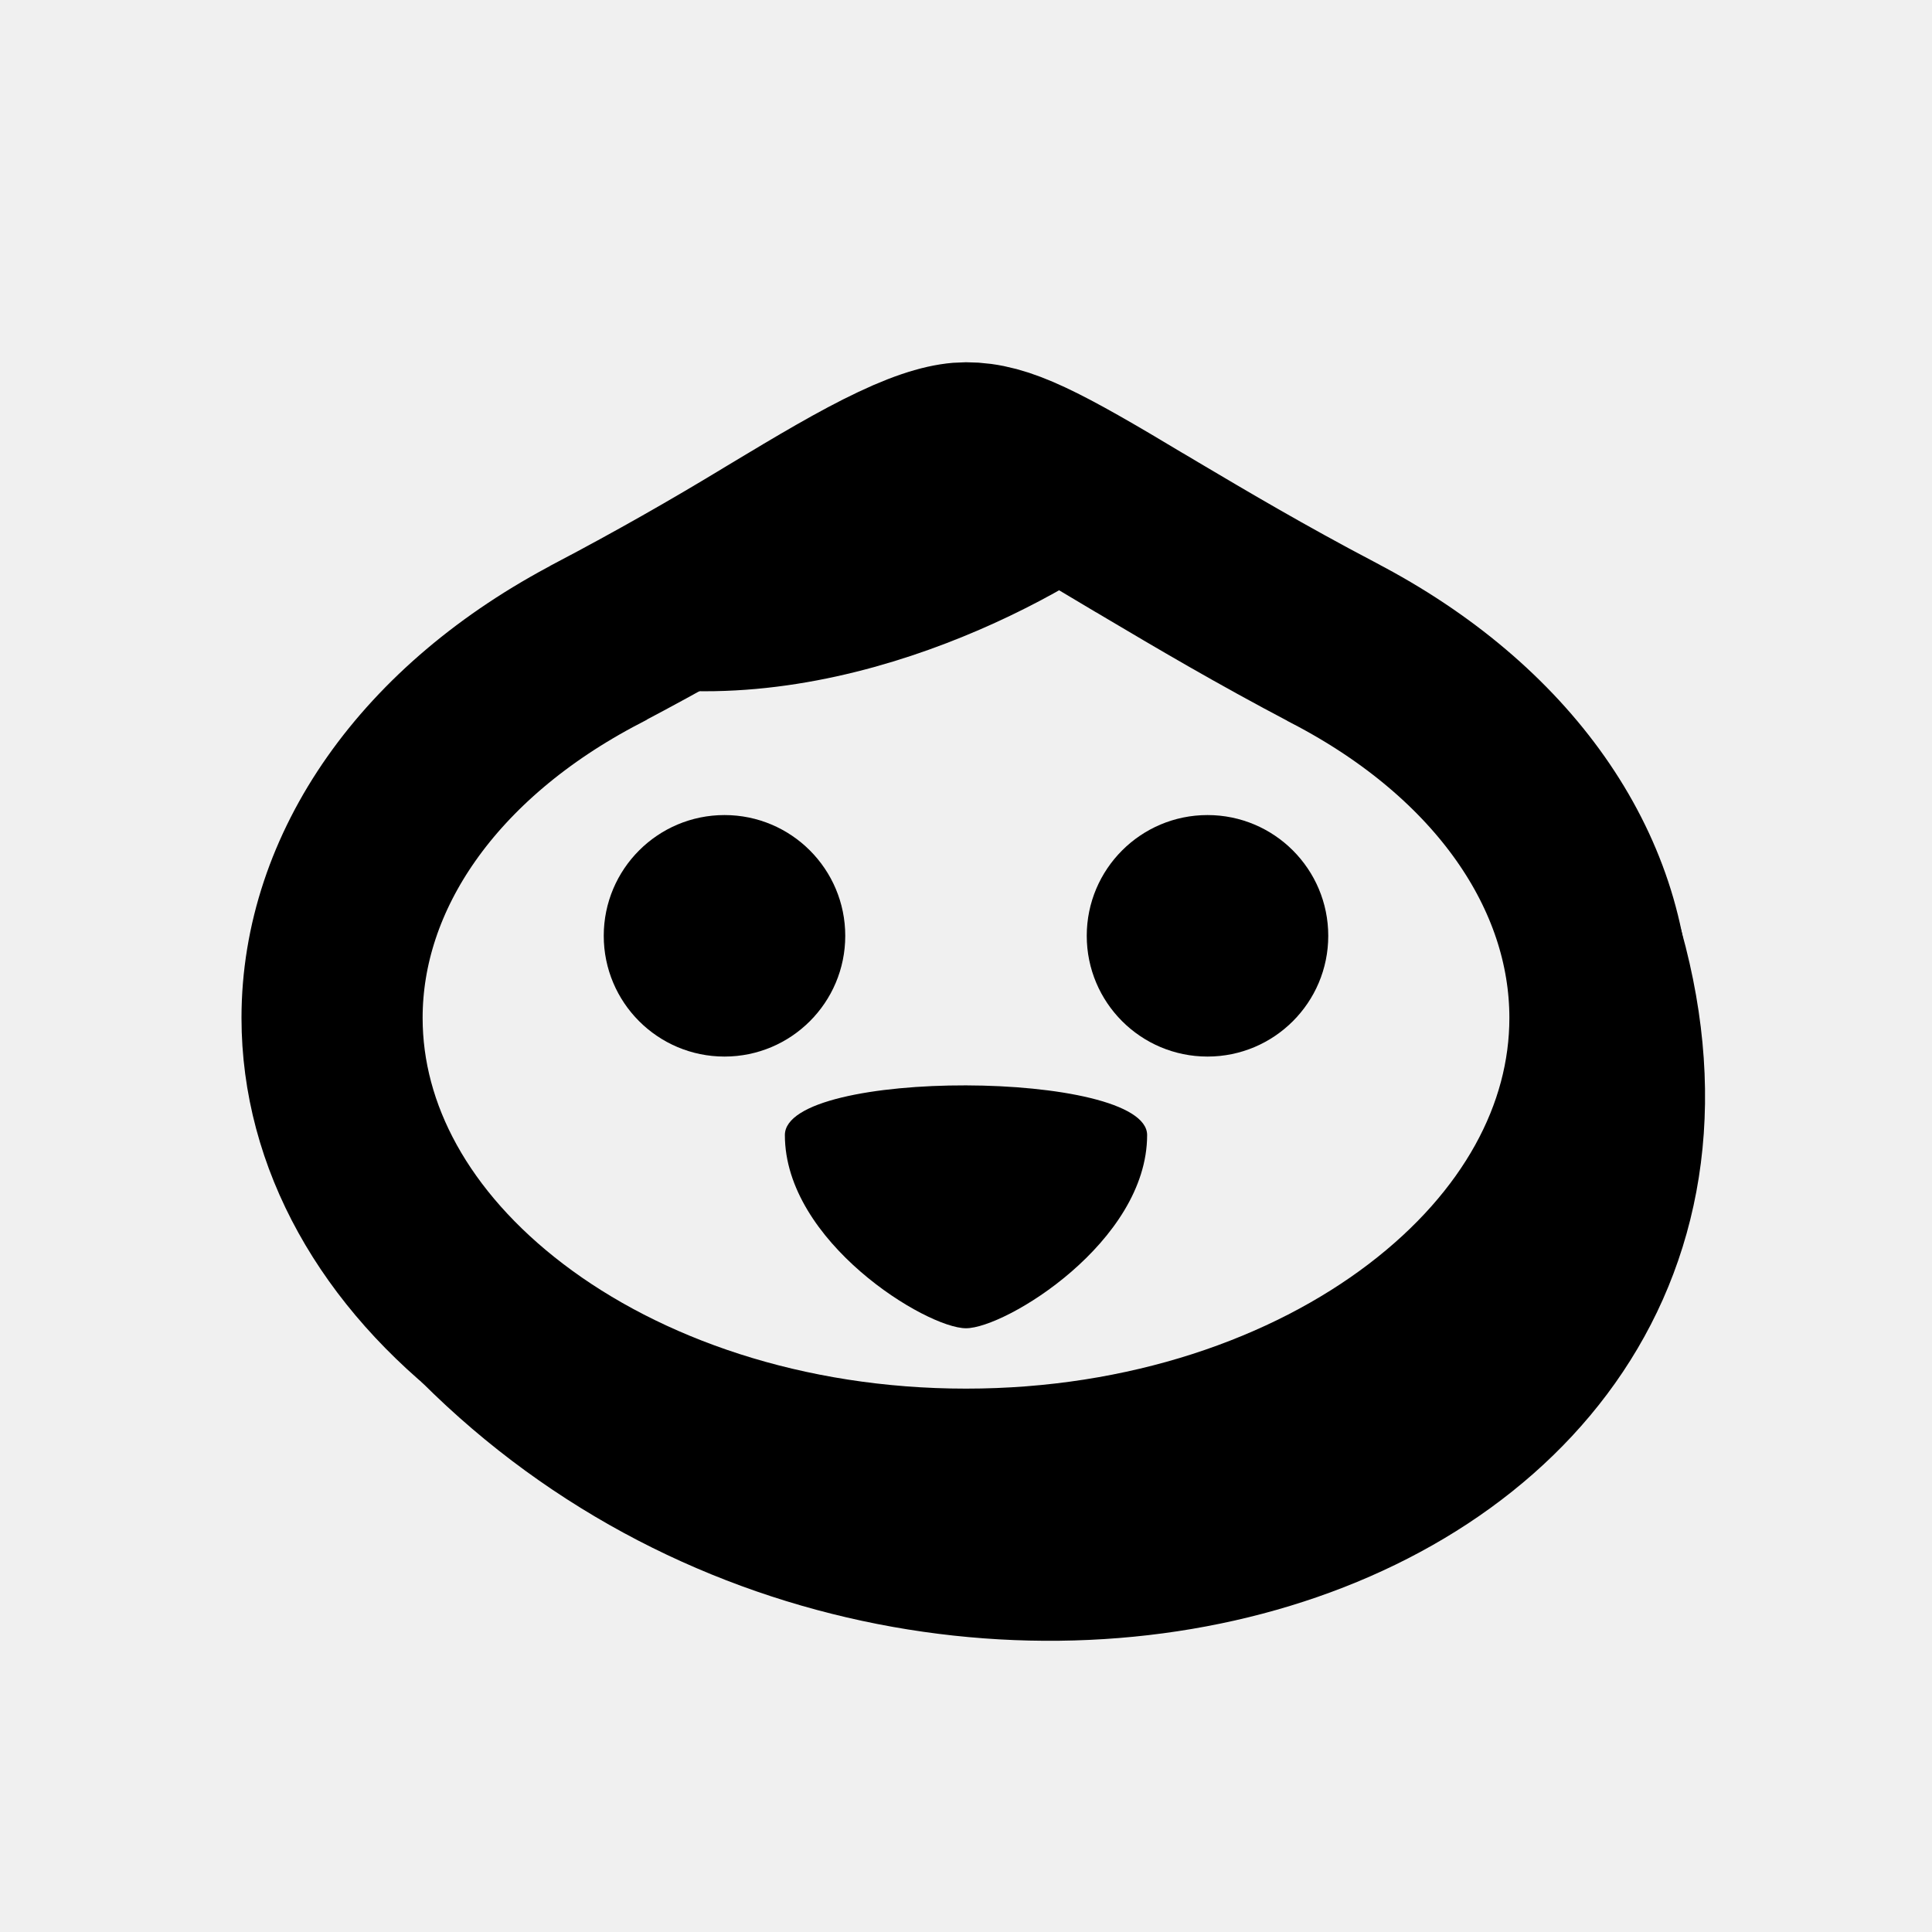
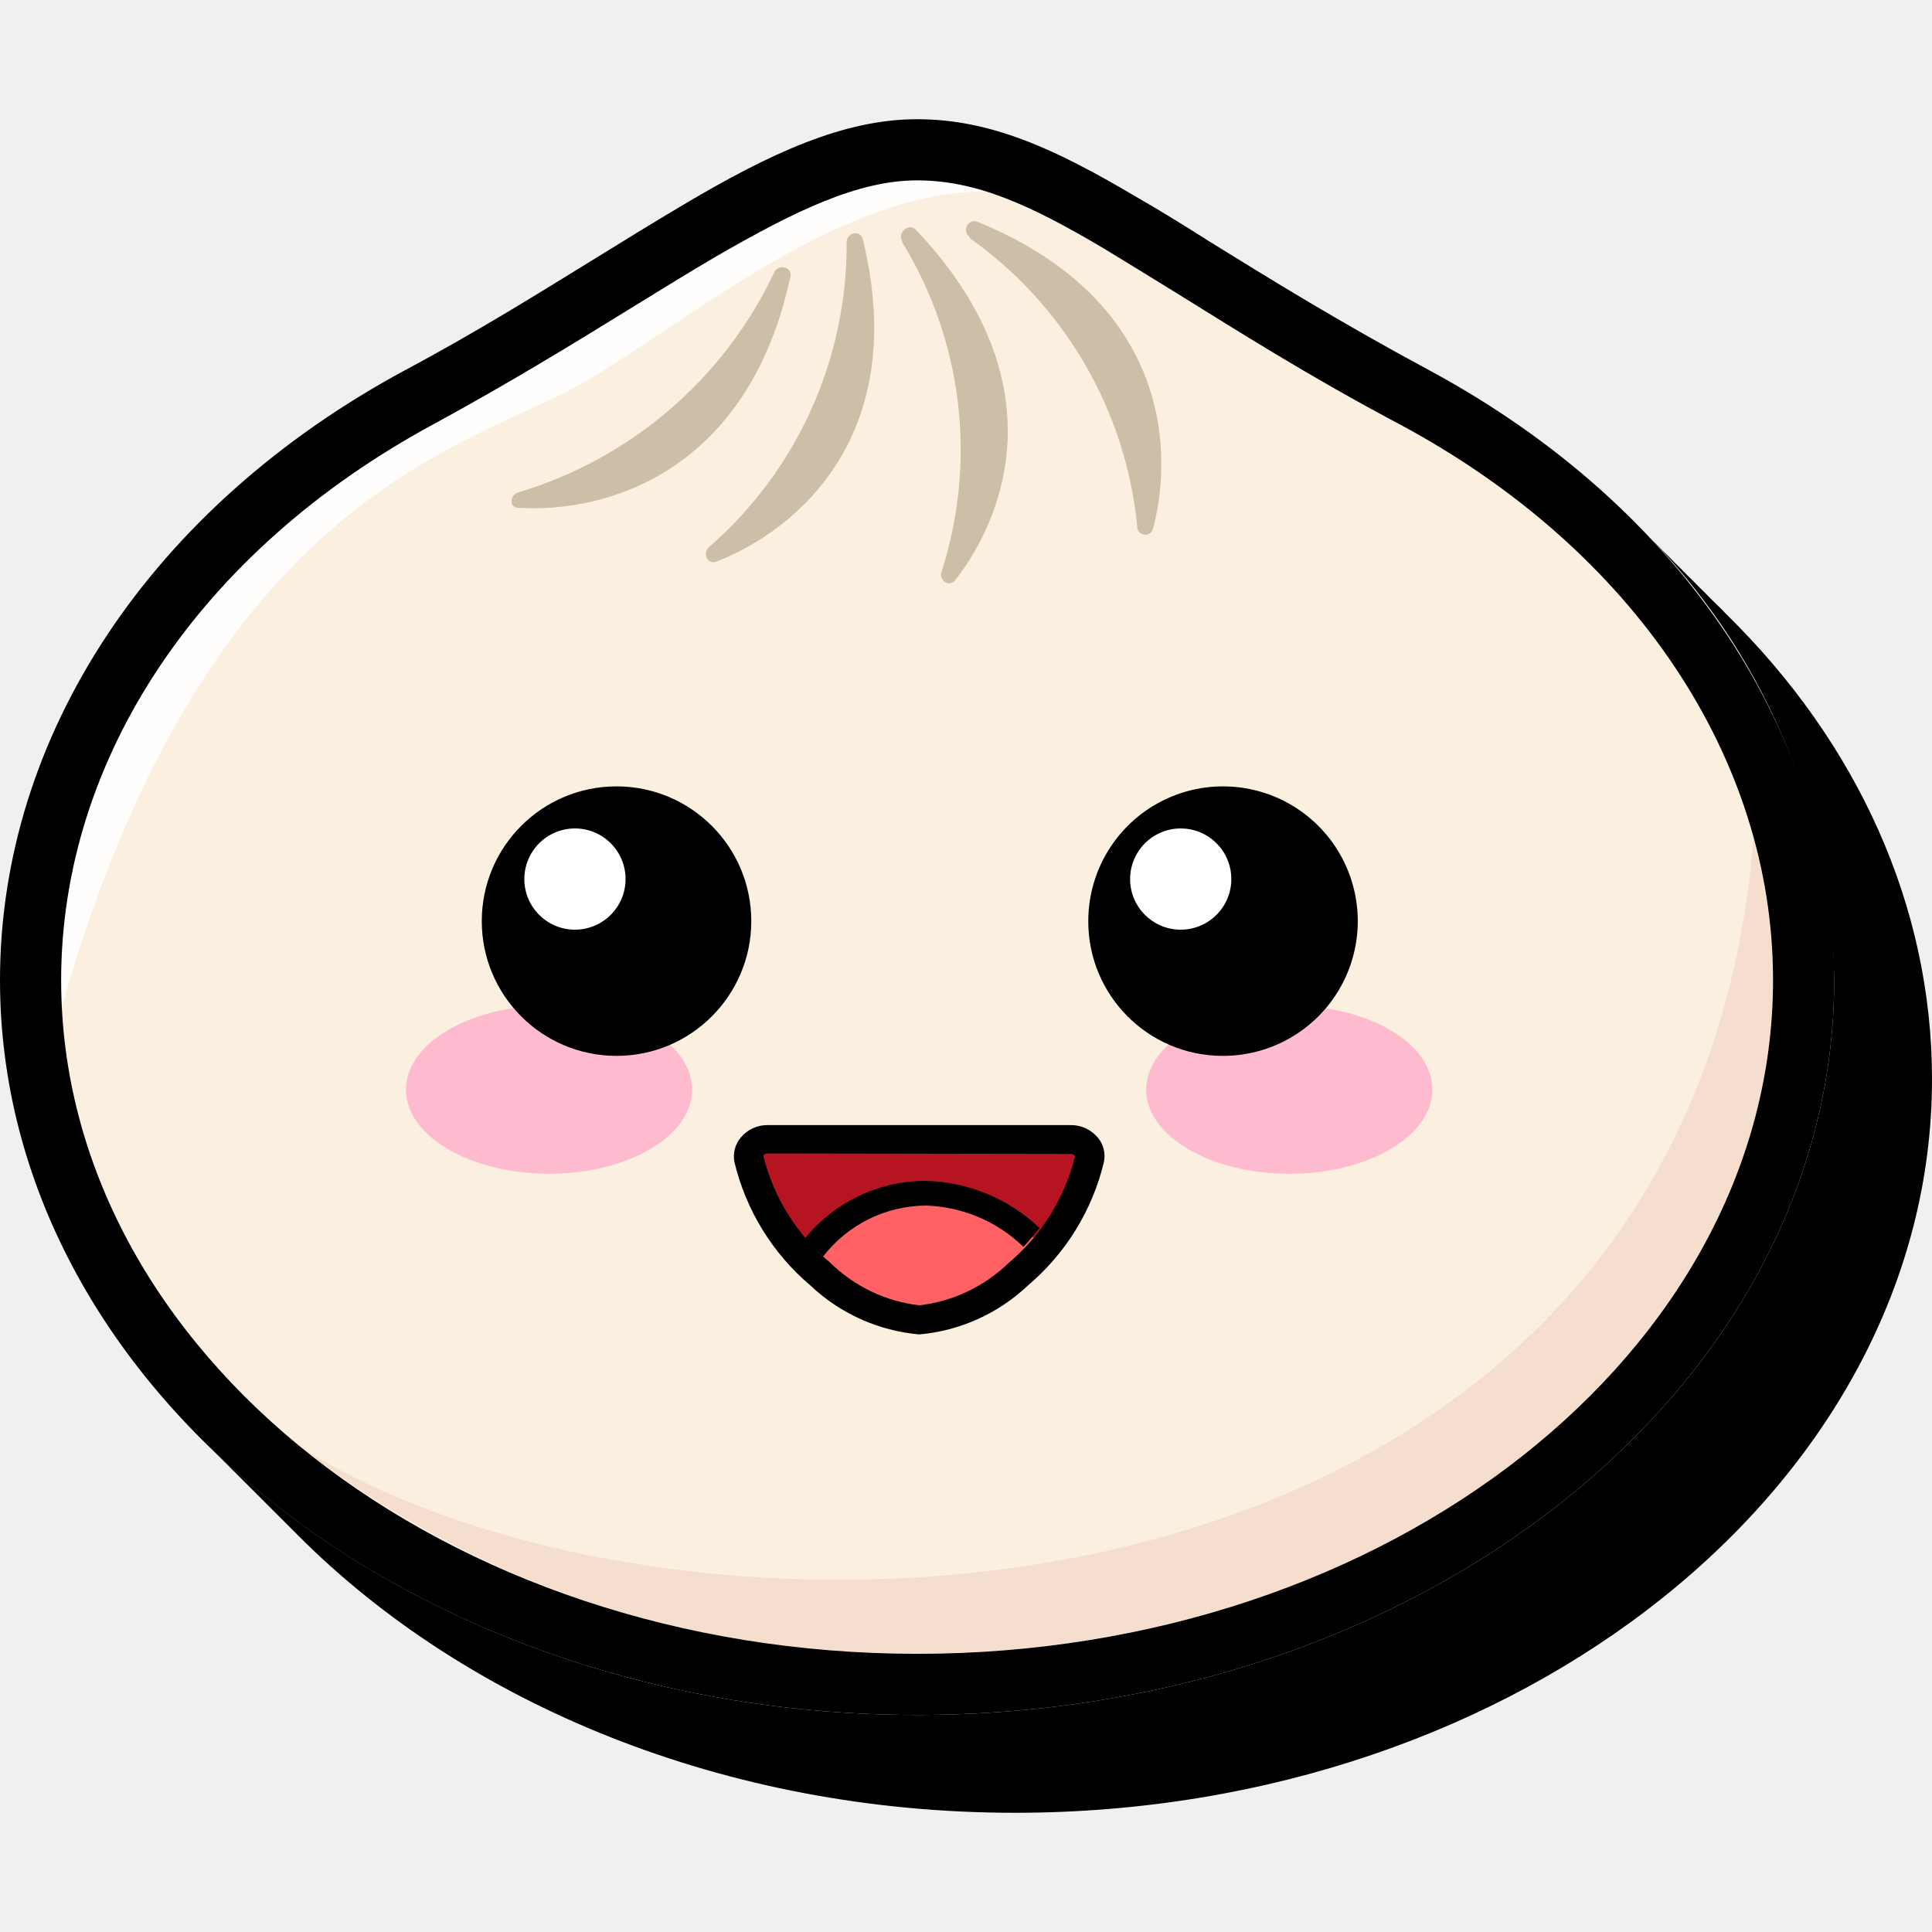
- <svg xmlns="http://www.w3.org/2000/svg" width="16" height="16" viewBox="0 0 16 16" fill="none">
-   <path d="M11.043 5.323L11.043 5.323L11.046 5.325C12.453 6.057 13.25 7.218 13.25 8.43C13.25 9.409 12.732 10.347 11.789 11.065C10.845 11.784 9.508 12.25 8 12.25C6.492 12.25 5.155 11.784 4.211 11.065C3.268 10.347 2.75 9.409 2.75 8.43C2.75 7.218 3.547 6.057 4.954 5.325L4.954 5.325L4.958 5.322C5.45 5.063 5.931 4.79 6.406 4.501C6.821 4.251 7.145 4.058 7.429 3.924C7.714 3.789 7.888 3.75 8 3.75C8.286 3.75 8.577 3.895 9.435 4.411L9.435 4.411L9.439 4.413C9.474 4.434 9.509 4.455 9.545 4.476C9.945 4.713 10.434 5.003 11.043 5.323Z" stroke="black" stroke-width="1.5" />
-   <path d="M13 7C15.5 12.5 7.93 15 3.93 11" stroke="black" stroke-width="1.25" />
-   <circle cx="6" cy="7.75" r="1" fill="black" />
-   <circle cx="10" cy="7.75" r="1" fill="black" />
-   <path d="M9.5 9.4C9.5 10.284 8.328 11 8 11C7.672 11 6.5 10.284 6.5 9.4C6.5 8.844 9.5 8.859 9.5 9.4Z" fill="black" />
-   <path d="M9 4C8.333 4.5 6.6 5.4 5 5" stroke="black" stroke-width="1.25" />
+ <svg xmlns="http://www.w3.org/2000/svg" viewBox="0.5 0.5 79 69.25" width="16" height="16">
+   <path d="M71.09 20.74c-.16-.17-.33-.34-.5-.5s-.33-.34-.5-.5-.33-.34-.5-.5-.33-.34-.5-.5-.33-.34-.5-.5-.33-.34-.5-.5-.33-.34-.5-.5A26.46 26.46 0 0 1 75.5 35.7c0 16.57-16.82 30.05-37.5 30.05-11.58 0-21.94-4.23-28.83-10.86l.5.5.5.5.5.5.5.5.5.5.5.5.5.5C19.55 65.3 30.14 69.75 42 69.75c20.68 0 37.5-13.48 37.5-30 0-7.06-3.04-13.75-8.41-19.01z" />
+   <path d="M73 35.7c0 15.21-15.67 27.54-35 27.54S3 50.91 3 35.7C3 26.27 9 17.94 18.22 13S33.18 3 38 3s8.94 4.13 19.78 10C67 17.94 73 26.27 73 35.7z" fill="#fbf0df" />
+   <path d="M73 35.7a21.67 21.67 0 0 0-.8-5.78c-2.73 33.3-43.35 34.9-59.32 24.94A40 40 0 0 0 38 63.24c19.3 0 35-12.35 35-27.54z" fill="#f6dece" />
+   <path d="M24.53 11.17C29 8.49 34.94 3.46 40.78 3.45A9.29 9.29 0 0 0 38 3c-2.42 0-5 1.25-8.25 3.13-1.13.66-2.3 1.39-3.54 2.15-2.33 1.44-5 3.07-8 4.7C8.69 18.13 3 26.62 3 35.7v1.19c6.06-21.41 17.07-23.04 21.53-25.72z" fill="#fffefc" />
+   <path d="M35.12 5.53A16.41 16.41 0 0 1 29.49 18c-.28.25-.06.73.3.59 3.37-1.31 7.92-5.23 6-13.14-.08-.45-.67-.33-.67.08zm2.27 0A16.24 16.24 0 0 1 39 19c-.12.35.31.65.55.36 2.19-2.8 4.1-8.36-1.62-14.36-.29-.26-.74.14-.54.49zm2.76-.17A16.42 16.42 0 0 1 47 17.12a.33.33 0 0 0 .65.11c.92-3.49.4-9.44-7.17-12.53-.4-.16-.66.38-.33.62zm-18.46 10.4a16.94 16.94 0 0 0 10.47-9c.18-.36.75-.22.66.18-1.73 8-7.52 9.67-11.12 9.45-.38.01-.37-.52-.01-.63z" fill="#ccbea7" fill-rule="evenodd" />
+   <path d="M38 65.75C17.32 65.75.5 52.27.5 35.7c0-10 6.18-19.33 16.53-24.92 3-1.6 5.57-3.21 7.86-4.62 1.26-.78 2.45-1.51 3.6-2.19C32 1.89 35 .5 38 .5s5.62 1.2 8.9 3.14c1 .57 2 1.19 3.07 1.87 2.49 1.54 5.3 3.28 9 5.27C69.32 16.37 75.5 25.69 75.5 35.7c0 16.57-16.82 30.05-37.5 30.05zM38 3c-2.42 0-5 1.25-8.25 3.13-1.13.66-2.3 1.39-3.54 2.15-2.33 1.44-5 3.07-8 4.7C8.69 18.13 3 26.62 3 35.7c0 15.19 15.7 27.55 35 27.55S73 50.89 73 35.7c0-9.08-5.69-17.57-15.22-22.7-3.78-2-6.73-3.88-9.12-5.36-1.09-.67-2.09-1.29-3-1.84C42.63 4 40.42 3 38 3z" />
+   <path d="M45.05 43a8.93 8.93 0 0 1-2.92 4.71 6.81 6.81 0 0 1-4 1.88A6.84 6.84 0 0 1 34 47.71 8.93 8.93 0 0 1 31.12 43a.72.72 0 0 1 .8-.81h12.34a.72.72 0 0 1 .79.81z" fill="#b71422" />
+   <path d="M34 47.79a6.91 6.91 0 0 0 4.12 1.9 6.91 6.91 0 0 0 4.11-1.9 10.63 10.63 0 0 0 1-1.07 6.83 6.83 0 0 0-4.9-2.31 6.15 6.15 0 0 0-5 2.78c.23.21.43.41.67.6z" fill="#ff6164" />
+   <path d="M34.16 47a5.36 5.36 0 0 1 4.19-2.08 6 6 0 0 1 4 1.69c.23-.25.45-.51.66-.77a7 7 0 0 0-4.71-1.93 6.36 6.36 0 0 0-4.89 2.36 9.53 9.53 0 0 0 .75.73z" />
+   <path d="M38.09 50.19a7.42 7.42 0 0 1-4.45-2 9.52 9.52 0 0 1-3.11-5.05 1.2 1.2 0 0 1 .26-1 1.41 1.41 0 0 1 1.13-.51h12.34a1.44 1.44 0 0 1 1.13.51 1.19 1.19 0 0 1 .25 1 9.52 9.52 0 0 1-3.11 5.05 7.42 7.42 0 0 1-4.44 2zm-6.17-7.4c-.16 0-.2.07-.21.09a8.29 8.29 0 0 0 2.73 4.37A6.23 6.23 0 0 0 38.09 49a6.28 6.28 0 0 0 3.65-1.73 8.3 8.3 0 0 0 2.72-4.37.21.21 0 0 0-.2-.09z" />
+   <ellipse cx="53.22" cy="40.18" fill="#febbd0" rx="5.85" ry="3.44" />
+   <ellipse cx="22.95" cy="40.18" fill="#febbd0" rx="5.85" ry="3.44" />
+   <g fill-rule="evenodd">
+     <path d="M25.7 38.8a5.51 5.51 0 1 0-5.5-5.51 5.51 5.51 0 0 0 5.5 5.51zm24.77 0A5.51 5.51 0 1 0 45 33.29a5.5 5.5 0 0 0 5.47 5.51z" />
+     <path d="M24 33.64a2.07 2.07 0 1 0-2.06-2.07A2.07 2.07 0 0 0 24 33.64zm24.77 0a2.07 2.07 0 1 0-2.06-2.07 2.07 2.07 0 0 0 2.04 2.07z" fill="#fff" />
+   </g>
</svg>
